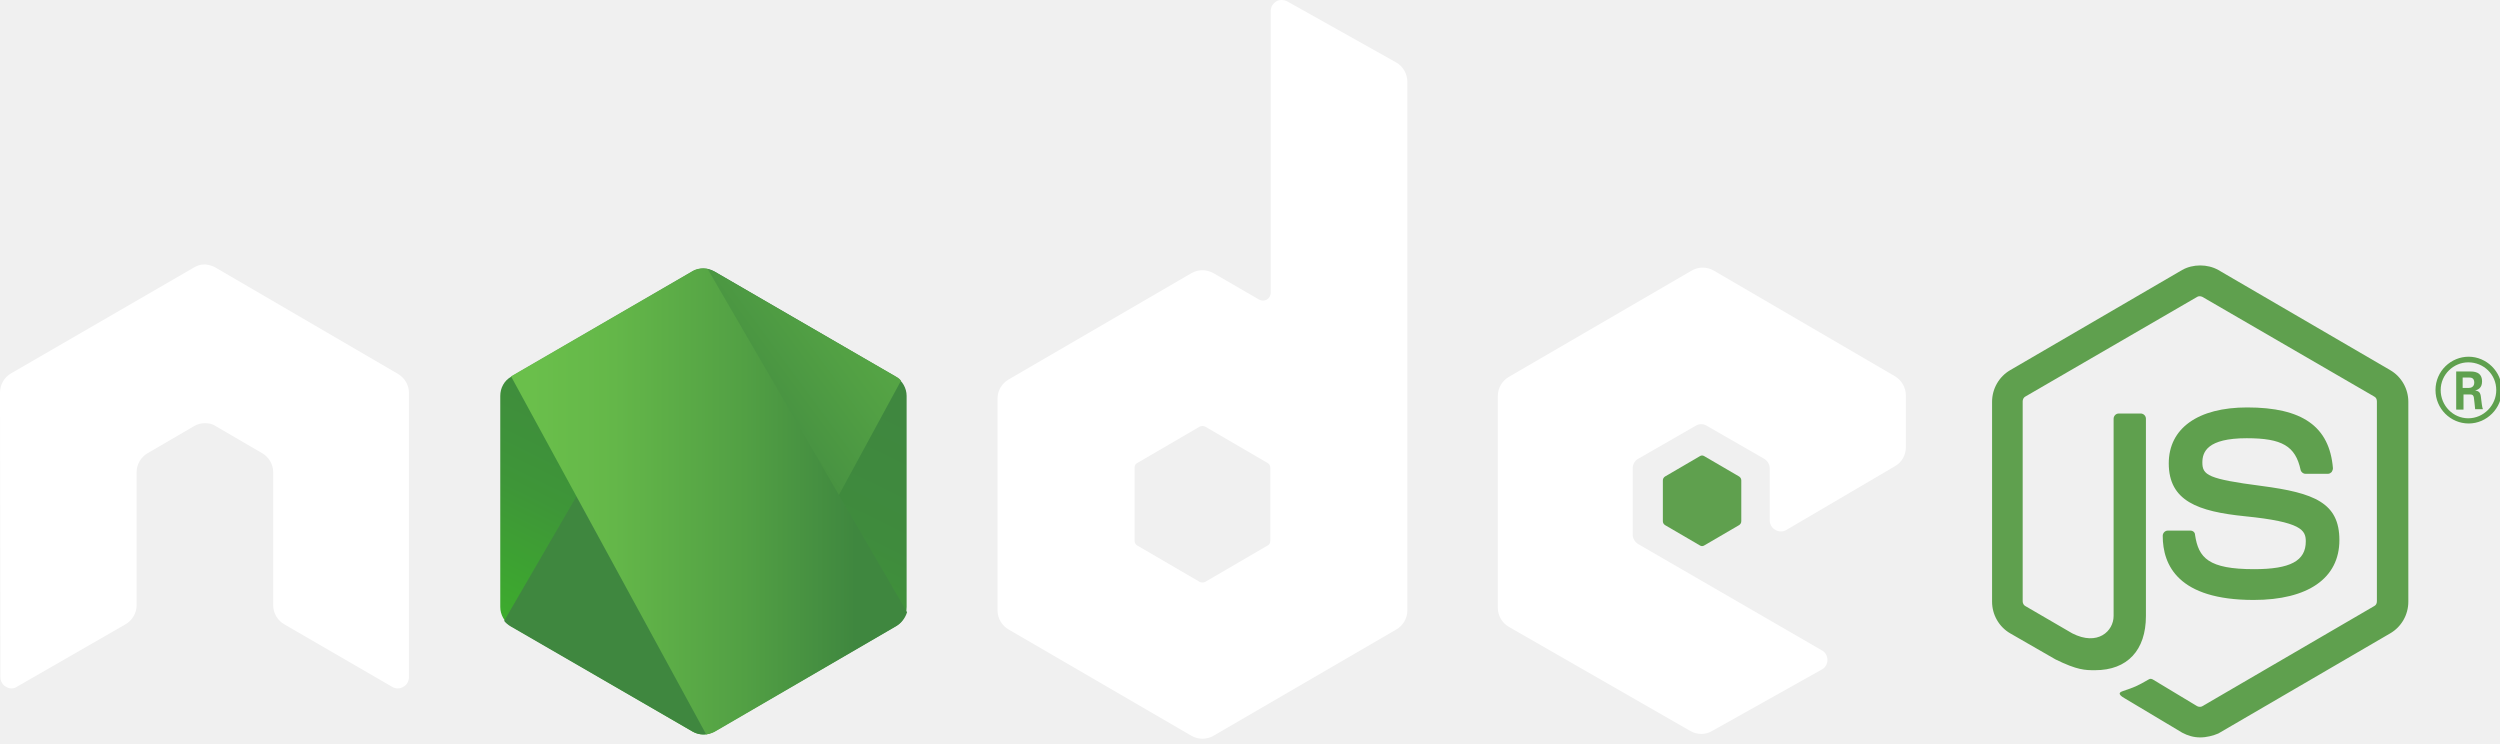
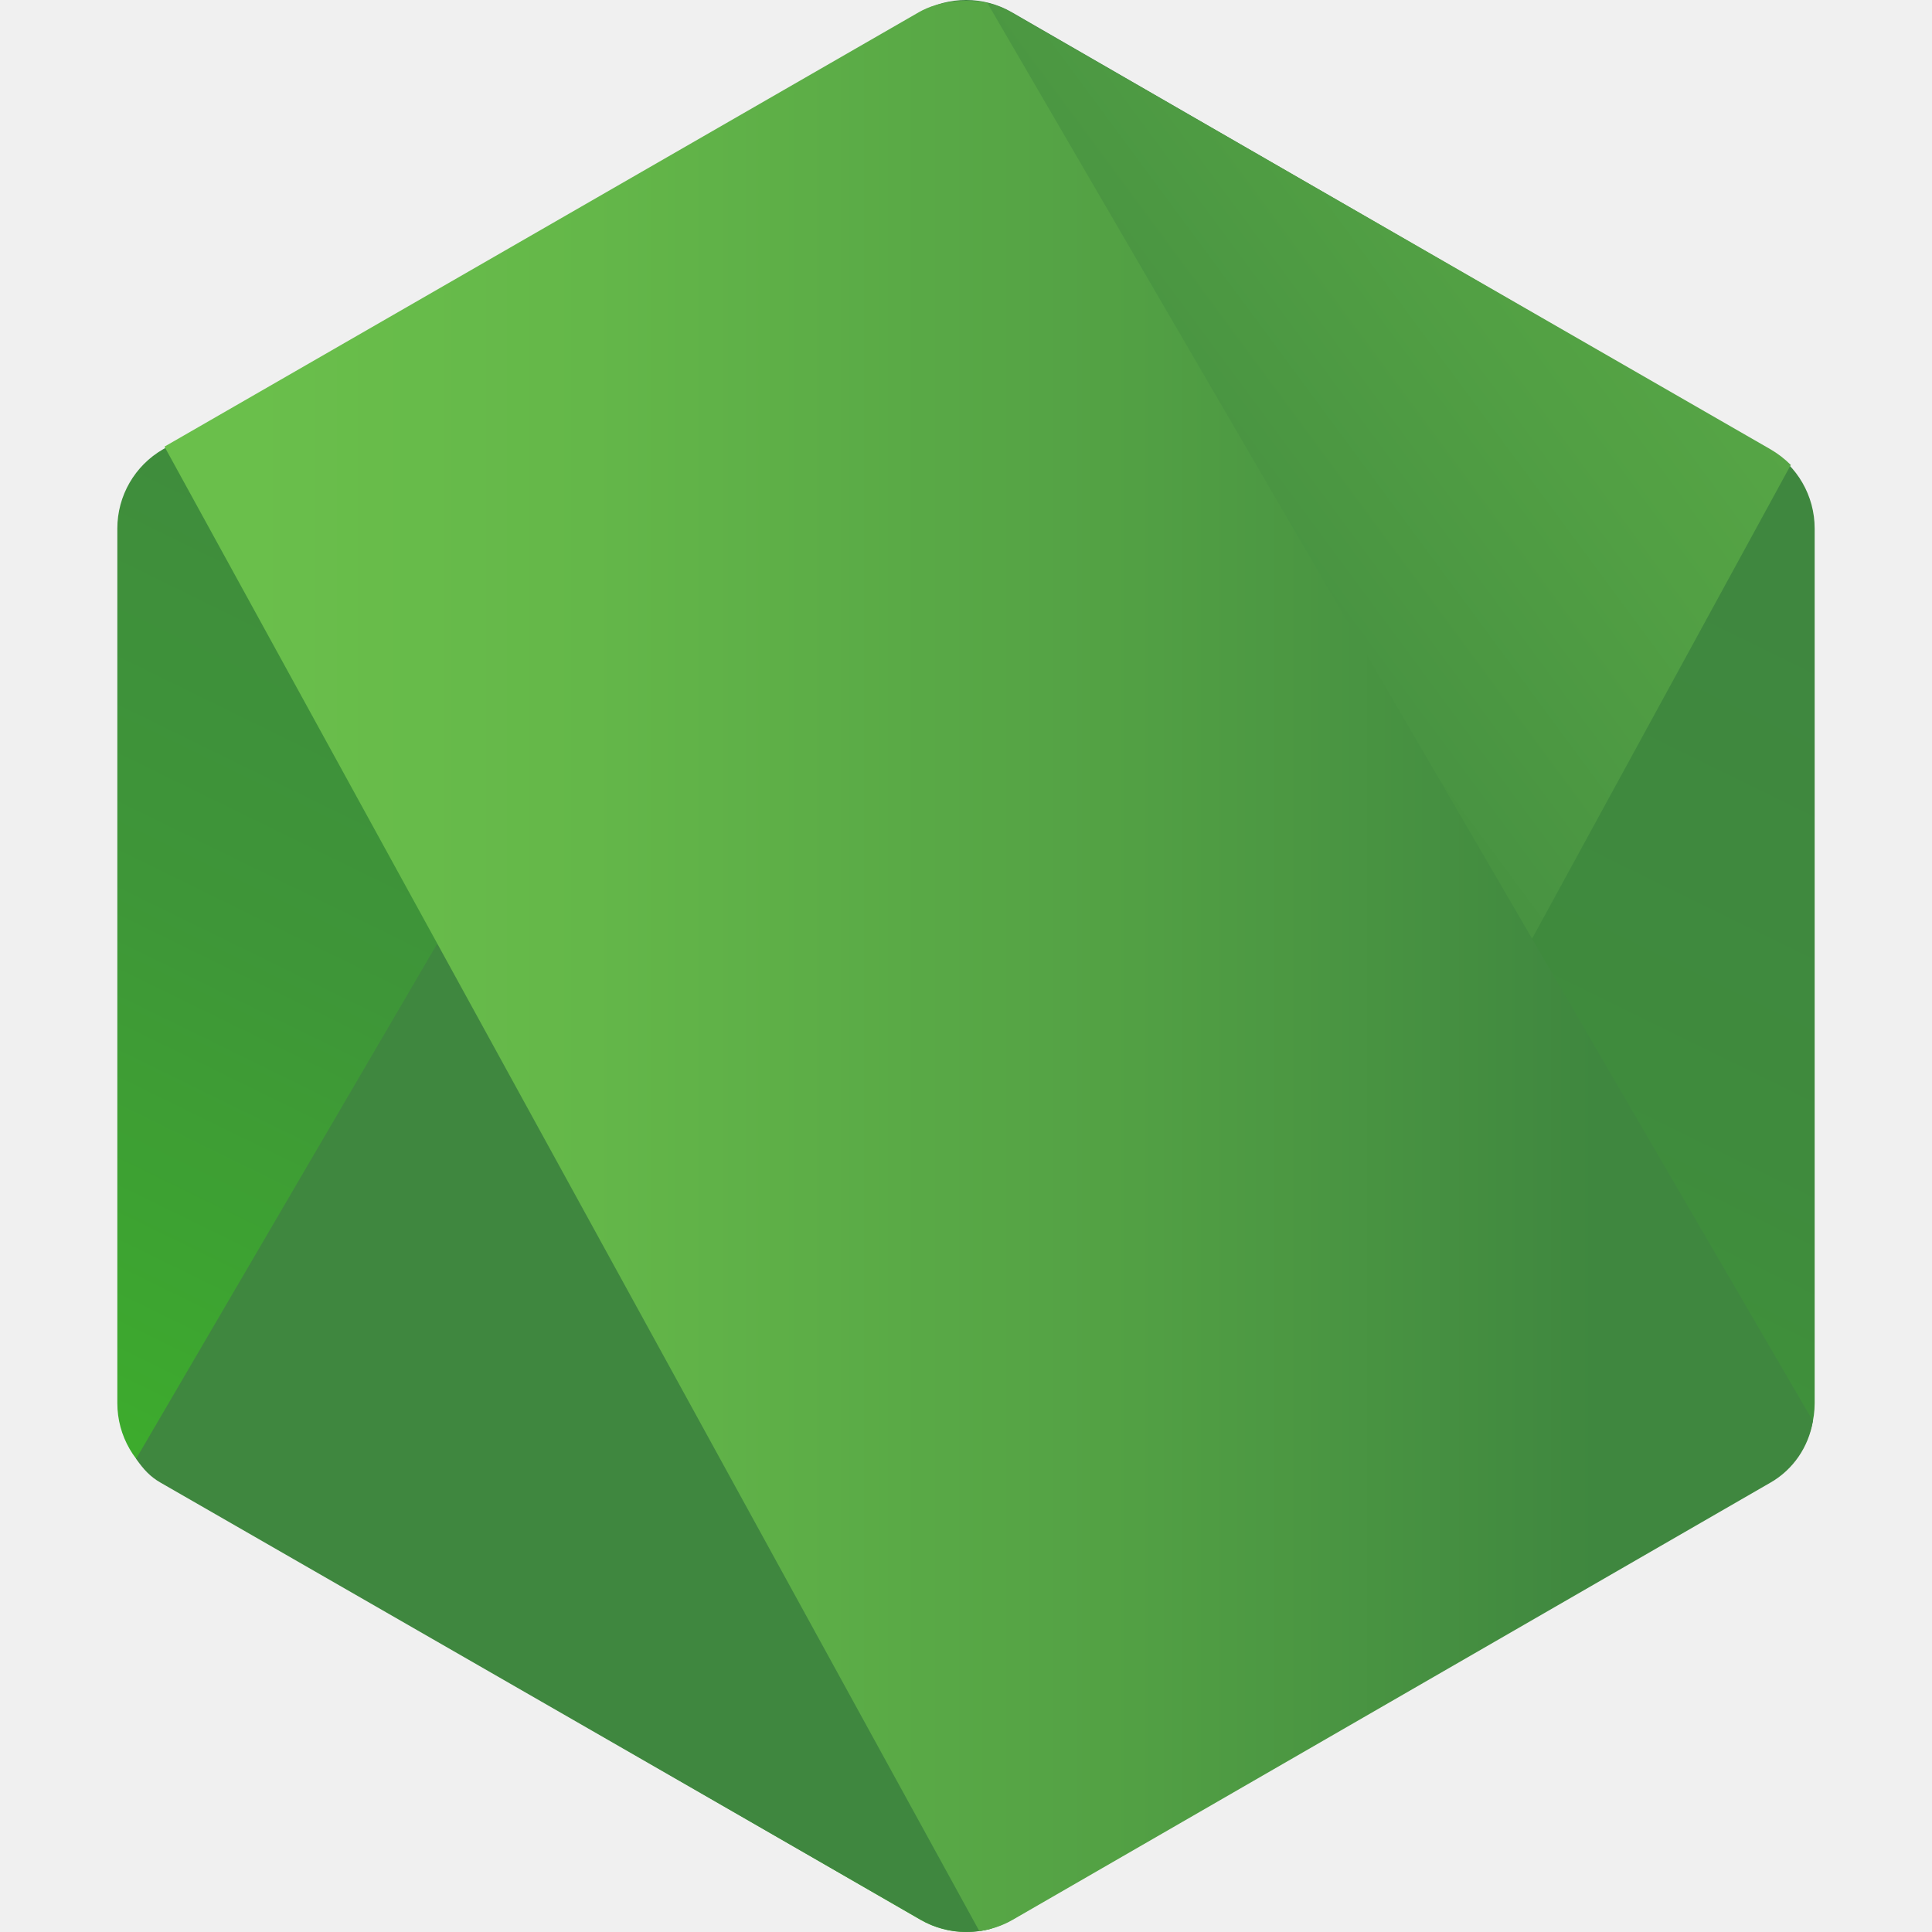
- <svg xmlns="http://www.w3.org/2000/svg" width="111" height="33" viewBox="0 0 111 33" fill="none">
-   <g clip-path="url(#clip0_8323_10753)">
-     <path d="M97.689 32.741C97.402 32.741 97.135 32.664 96.886 32.529L94.341 31.008C93.959 30.796 94.15 30.719 94.265 30.681C94.781 30.508 94.877 30.469 95.413 30.161C95.47 30.122 95.547 30.142 95.604 30.18L97.555 31.355C97.632 31.393 97.728 31.393 97.785 31.355L105.419 26.907C105.495 26.869 105.534 26.792 105.534 26.696V17.821C105.534 17.725 105.495 17.648 105.419 17.609L97.785 13.181C97.709 13.143 97.613 13.143 97.555 13.181L89.922 17.609C89.845 17.648 89.807 17.744 89.807 17.821V26.696C89.807 26.773 89.845 26.869 89.922 26.907L92.007 28.12C93.136 28.698 93.844 28.024 93.844 27.35V18.591C93.844 18.476 93.939 18.36 94.073 18.36H95.049C95.164 18.36 95.279 18.456 95.279 18.591V27.35C95.279 28.871 94.456 29.757 93.021 29.757C92.581 29.757 92.237 29.757 91.261 29.276L89.252 28.12C88.755 27.832 88.448 27.293 88.448 26.715V17.84C88.448 17.263 88.755 16.724 89.252 16.435L96.886 11.988C97.364 11.718 98.015 11.718 98.493 11.988L106.127 16.435C106.624 16.724 106.93 17.263 106.93 17.84V26.715C106.93 27.293 106.624 27.832 106.127 28.12L98.493 32.567C98.263 32.664 97.976 32.741 97.689 32.741Z" fill="#5FA04E" />
-     <path d="M100.062 26.638C96.713 26.638 96.025 25.098 96.025 23.789C96.025 23.673 96.12 23.558 96.254 23.558H97.249C97.364 23.558 97.46 23.635 97.46 23.75C97.613 24.77 98.053 25.271 100.081 25.271C101.688 25.271 102.377 24.905 102.377 24.039C102.377 23.538 102.185 23.173 99.679 22.922C97.594 22.711 96.293 22.249 96.293 20.574C96.293 19.014 97.594 18.09 99.775 18.09C102.224 18.09 103.429 18.937 103.582 20.785C103.582 20.843 103.563 20.901 103.525 20.959C103.486 20.997 103.429 21.036 103.371 21.036H102.357C102.262 21.036 102.166 20.959 102.147 20.863C101.917 19.804 101.324 19.457 99.755 19.457C97.995 19.457 97.785 20.073 97.785 20.535C97.785 21.093 98.034 21.267 100.406 21.575C102.759 21.883 103.869 22.326 103.869 23.981C103.869 25.675 102.472 26.638 100.062 26.638Z" fill="#5FA04E" />
-     <path d="M111.083 17.32C111.083 18.129 110.413 18.803 109.609 18.803C108.806 18.803 108.136 18.148 108.136 17.32C108.136 16.473 108.825 15.838 109.609 15.838C110.394 15.838 111.083 16.492 111.083 17.32ZM108.366 17.32C108.366 18.013 108.921 18.572 109.59 18.572C110.279 18.572 110.834 17.994 110.834 17.32C110.834 16.627 110.279 16.088 109.59 16.088C108.94 16.088 108.366 16.627 108.366 17.32ZM109.055 16.492H109.629C109.82 16.492 110.203 16.492 110.203 16.935C110.203 17.243 110.011 17.301 109.896 17.34C110.126 17.359 110.145 17.513 110.164 17.724C110.183 17.859 110.203 18.09 110.241 18.167H109.896C109.896 18.09 109.839 17.667 109.839 17.648C109.82 17.551 109.782 17.513 109.667 17.513H109.38V18.186H109.055V16.492ZM109.361 17.224H109.609C109.82 17.224 109.858 17.07 109.858 16.993C109.858 16.762 109.705 16.762 109.609 16.762H109.342V17.224H109.361Z" fill="#5FA04E" />
-     <path fill-rule="evenodd" clip-rule="evenodd" d="M18.157 17.442C18.157 17.095 17.965 16.768 17.659 16.595L9.566 11.878C9.432 11.801 9.279 11.762 9.126 11.743C9.107 11.743 9.05 11.743 9.05 11.743C8.897 11.743 8.743 11.801 8.61 11.878L0.497 16.575C0.191 16.748 0 17.076 0 17.442L0.019 30.07C0.019 30.244 0.115 30.417 0.268 30.494C0.421 30.59 0.612 30.59 0.746 30.494L5.567 27.722C5.874 27.549 6.065 27.221 6.065 26.875V20.965C6.065 20.618 6.256 20.291 6.562 20.117L8.61 18.924C8.763 18.828 8.935 18.789 9.107 18.789C9.279 18.789 9.451 18.828 9.585 18.924L11.632 20.117C11.938 20.291 12.13 20.618 12.13 20.965V26.875C12.13 27.221 12.321 27.549 12.627 27.722L17.41 30.494C17.563 30.59 17.755 30.59 17.908 30.494C18.061 30.417 18.157 30.244 18.157 30.07V17.442Z" fill="white" />
-     <path fill-rule="evenodd" clip-rule="evenodd" d="M57.148 0.058C56.995 -0.019 56.804 -0.019 56.67 0.058C56.517 0.154 56.421 0.308 56.421 0.481V12.995C56.421 13.11 56.364 13.226 56.249 13.303C56.134 13.36 56.019 13.36 55.905 13.303L53.877 12.128C53.57 11.955 53.207 11.955 52.901 12.128L44.789 16.845C44.483 17.018 44.291 17.345 44.291 17.692V27.106C44.291 27.452 44.483 27.78 44.789 27.953L52.901 32.669C53.207 32.843 53.57 32.843 53.877 32.669L61.989 27.953C62.295 27.78 62.486 27.452 62.486 27.106V3.639C62.486 3.273 62.295 2.945 61.989 2.772L57.148 0.058ZM56.402 24.006C56.402 24.103 56.364 24.18 56.287 24.218L53.513 25.835C53.437 25.874 53.341 25.874 53.264 25.835L50.49 24.218C50.414 24.18 50.375 24.083 50.375 24.006V20.772C50.375 20.676 50.414 20.599 50.49 20.56L53.264 18.943C53.341 18.905 53.437 18.905 53.513 18.943L56.287 20.56C56.364 20.599 56.402 20.695 56.402 20.772V24.006Z" fill="white" />
-     <path fill-rule="evenodd" clip-rule="evenodd" d="M84.143 20.695C84.449 20.522 84.621 20.195 84.621 19.848V17.557C84.621 17.211 84.43 16.883 84.143 16.71L76.088 12.013C75.782 11.839 75.419 11.839 75.113 12.013L67.001 16.729C66.695 16.903 66.503 17.23 66.503 17.576V26.99C66.503 27.337 66.695 27.664 67.001 27.837L75.055 32.458C75.361 32.631 75.725 32.631 76.012 32.458L80.891 29.724C81.044 29.647 81.139 29.474 81.139 29.3C81.139 29.127 81.044 28.954 80.891 28.877L72.74 24.16C72.587 24.064 72.492 23.91 72.492 23.737V20.791C72.492 20.618 72.587 20.445 72.74 20.368L75.285 18.905C75.438 18.808 75.629 18.808 75.782 18.905L78.327 20.368C78.48 20.464 78.576 20.618 78.576 20.791V23.102C78.576 23.275 78.671 23.448 78.824 23.525C78.977 23.621 79.169 23.621 79.322 23.525L84.143 20.695Z" fill="white" />
-     <path fill-rule="evenodd" clip-rule="evenodd" d="M75.476 20.253C75.534 20.214 75.61 20.214 75.668 20.253L77.218 21.157C77.275 21.196 77.313 21.254 77.313 21.331V23.14C77.313 23.217 77.275 23.275 77.218 23.314L75.668 24.218C75.61 24.257 75.534 24.257 75.476 24.218L73.927 23.314C73.869 23.275 73.831 23.217 73.831 23.14V21.331C73.831 21.254 73.869 21.196 73.927 21.157L75.476 20.253Z" fill="#5FA04E" />
-     <path d="M31.721 12.051C31.415 11.878 31.051 11.878 30.745 12.051L22.69 16.729C22.384 16.903 22.212 17.23 22.212 17.576V26.952C22.212 27.298 22.403 27.626 22.69 27.799L30.745 32.477C31.051 32.65 31.415 32.65 31.721 32.477L39.775 27.799C40.081 27.626 40.254 27.298 40.254 26.952V17.576C40.254 17.23 40.062 16.903 39.775 16.729L31.721 12.051Z" fill="url(#paint0_linear_8323_10753)" />
-     <path d="M39.795 16.729L31.702 12.051C31.625 12.013 31.529 11.974 31.453 11.955L22.384 27.568C22.461 27.664 22.556 27.741 22.652 27.799L30.745 32.477C30.975 32.612 31.242 32.65 31.491 32.573L40.005 16.903C39.948 16.826 39.871 16.768 39.795 16.729Z" fill="url(#paint1_linear_8323_10753)" />
-     <path d="M39.795 27.799C40.024 27.664 40.197 27.433 40.273 27.183L31.415 11.935C31.185 11.897 30.936 11.916 30.726 12.051L22.69 16.71L31.357 32.611C31.472 32.592 31.606 32.554 31.721 32.496L39.795 27.799Z" fill="url(#paint2_linear_8323_10753)" />
-   </g>
-   <defs>
-     <linearGradient id="paint0_linear_8323_10753" x1="34.513" y1="15.535" x2="27.157" y2="30.448" gradientUnits="userSpaceOnUse">
-       <stop stop-color="#3F873F" />
-       <stop offset="0.33" stop-color="#3F8B3D" />
-       <stop offset="0.637" stop-color="#3E9638" />
-       <stop offset="0.934" stop-color="#3DA92E" />
-       <stop offset="1" stop-color="#3DAE2B" />
-     </linearGradient>
-     <linearGradient id="paint1_linear_8323_10753" x1="30.009" y1="23.359" x2="50.533" y2="8.288" gradientUnits="userSpaceOnUse">
-       <stop offset="0.138" stop-color="#3F873F" />
-       <stop offset="0.402" stop-color="#52A044" />
-       <stop offset="0.713" stop-color="#64B749" />
-       <stop offset="0.908" stop-color="#6ABF4B" />
-     </linearGradient>
-     <linearGradient id="paint2_linear_8323_10753" x1="21.917" y1="22.261" x2="40.555" y2="22.261" gradientUnits="userSpaceOnUse">
-       <stop offset="0.092" stop-color="#6ABF4B" />
-       <stop offset="0.287" stop-color="#64B749" />
-       <stop offset="0.598" stop-color="#52A044" />
-       <stop offset="0.862" stop-color="#3F873F" />
-     </linearGradient>
-     <clipPath id="clip0_8323_10753">
-       <rect width="111" height="33" fill="white" />
-     </clipPath>
-   </defs>
+ <svg xmlns="http://www.w3.org/2000/svg" id="Capa_1" width="58" height="58" viewBox="0 0 512 512">
+   <linearGradient id="XMLID_00000118357800129798447730000005862678814579567263_" x1="337.597" x2="156.289" y1="89.494" y2="459.361" gradientUnits="userSpaceOnUse">
+     <stop offset="0" stop-color="#3f873f" />
+     <stop offset="0.33" stop-color="#3f8b3d" />
+     <stop offset="0.637" stop-color="#3e9638" />
+     <stop offset="0.934" stop-color="#3da92e" />
+     <stop offset="1" stop-color="#3dae2b" />
+   </linearGradient>
+   <linearGradient id="SVGID_1_" x1="225.787" x2="733.809" y1="282.815" y2="-92.539" gradientUnits="userSpaceOnUse">
+     <stop offset="0.138" stop-color="#3f873f" />
+     <stop offset="0.402" stop-color="#52a044" />
+     <stop offset="0.713" stop-color="#64b749" />
+     <stop offset="0.908" stop-color="#6abf4b" />
+   </linearGradient>
+   <linearGradient id="SVGID_00000048489710280204197710000009720263475330385543_" x1="24.028" x2="487.275" y1="255.987" y2="255.987" gradientUnits="userSpaceOnUse">
+     <stop offset="0.092" stop-color="#6abf4b" />
+     <stop offset="0.287" stop-color="#64b749" />
+     <stop offset="0.598" stop-color="#52a044" />
+     <stop offset="0.862" stop-color="#3f873f" />
+   </linearGradient>
+   <path id="XMLID_143_" fill="url(#XMLID_00000118357800129798447730000005862678814579567263_)" fill-rule="evenodd" d="M268.14 3.246a24.233 24.233 0 00-24.231 0L43.22 119.058a24.226 24.226 0 00-12.125 20.994v231.802c0 8.659 4.62 16.657 12.117 20.994L243.9 508.752a24.253 24.253 0 0024.247 0l200.642-115.905a24.258 24.258 0 0012.115-20.994v-231.81c0-8.659-4.62-16.657-12.123-20.986z" clip-rule="evenodd" />
+   <path fill="url(#SVGID_1_)" d="M469.18 119.058L267.93 3.246c-1.985-1.147-4.112-1.968-6.299-2.507L36.08 386.577c1.935 2.865 3.818 4.803 6.355 6.271l201.592 115.905c5.71 3.296 12.496 4.067 18.723 2.346L474.577 123.21a26.411 26.411 0 00-5.397-4.152z" />
+   <path fill="url(#SVGID_00000048489710280204197710000009720263475330385543_)" d="M469.293 392.848c5.848-3.384 9.989-9.312 11.148-16.265L261.631.739c-5.761-1.147-12.959-.486-18.143 2.507L43.59 118.361l215.947 393.404c3.082-.42 6.1-1.417 8.863-3.012z" />
</svg>
